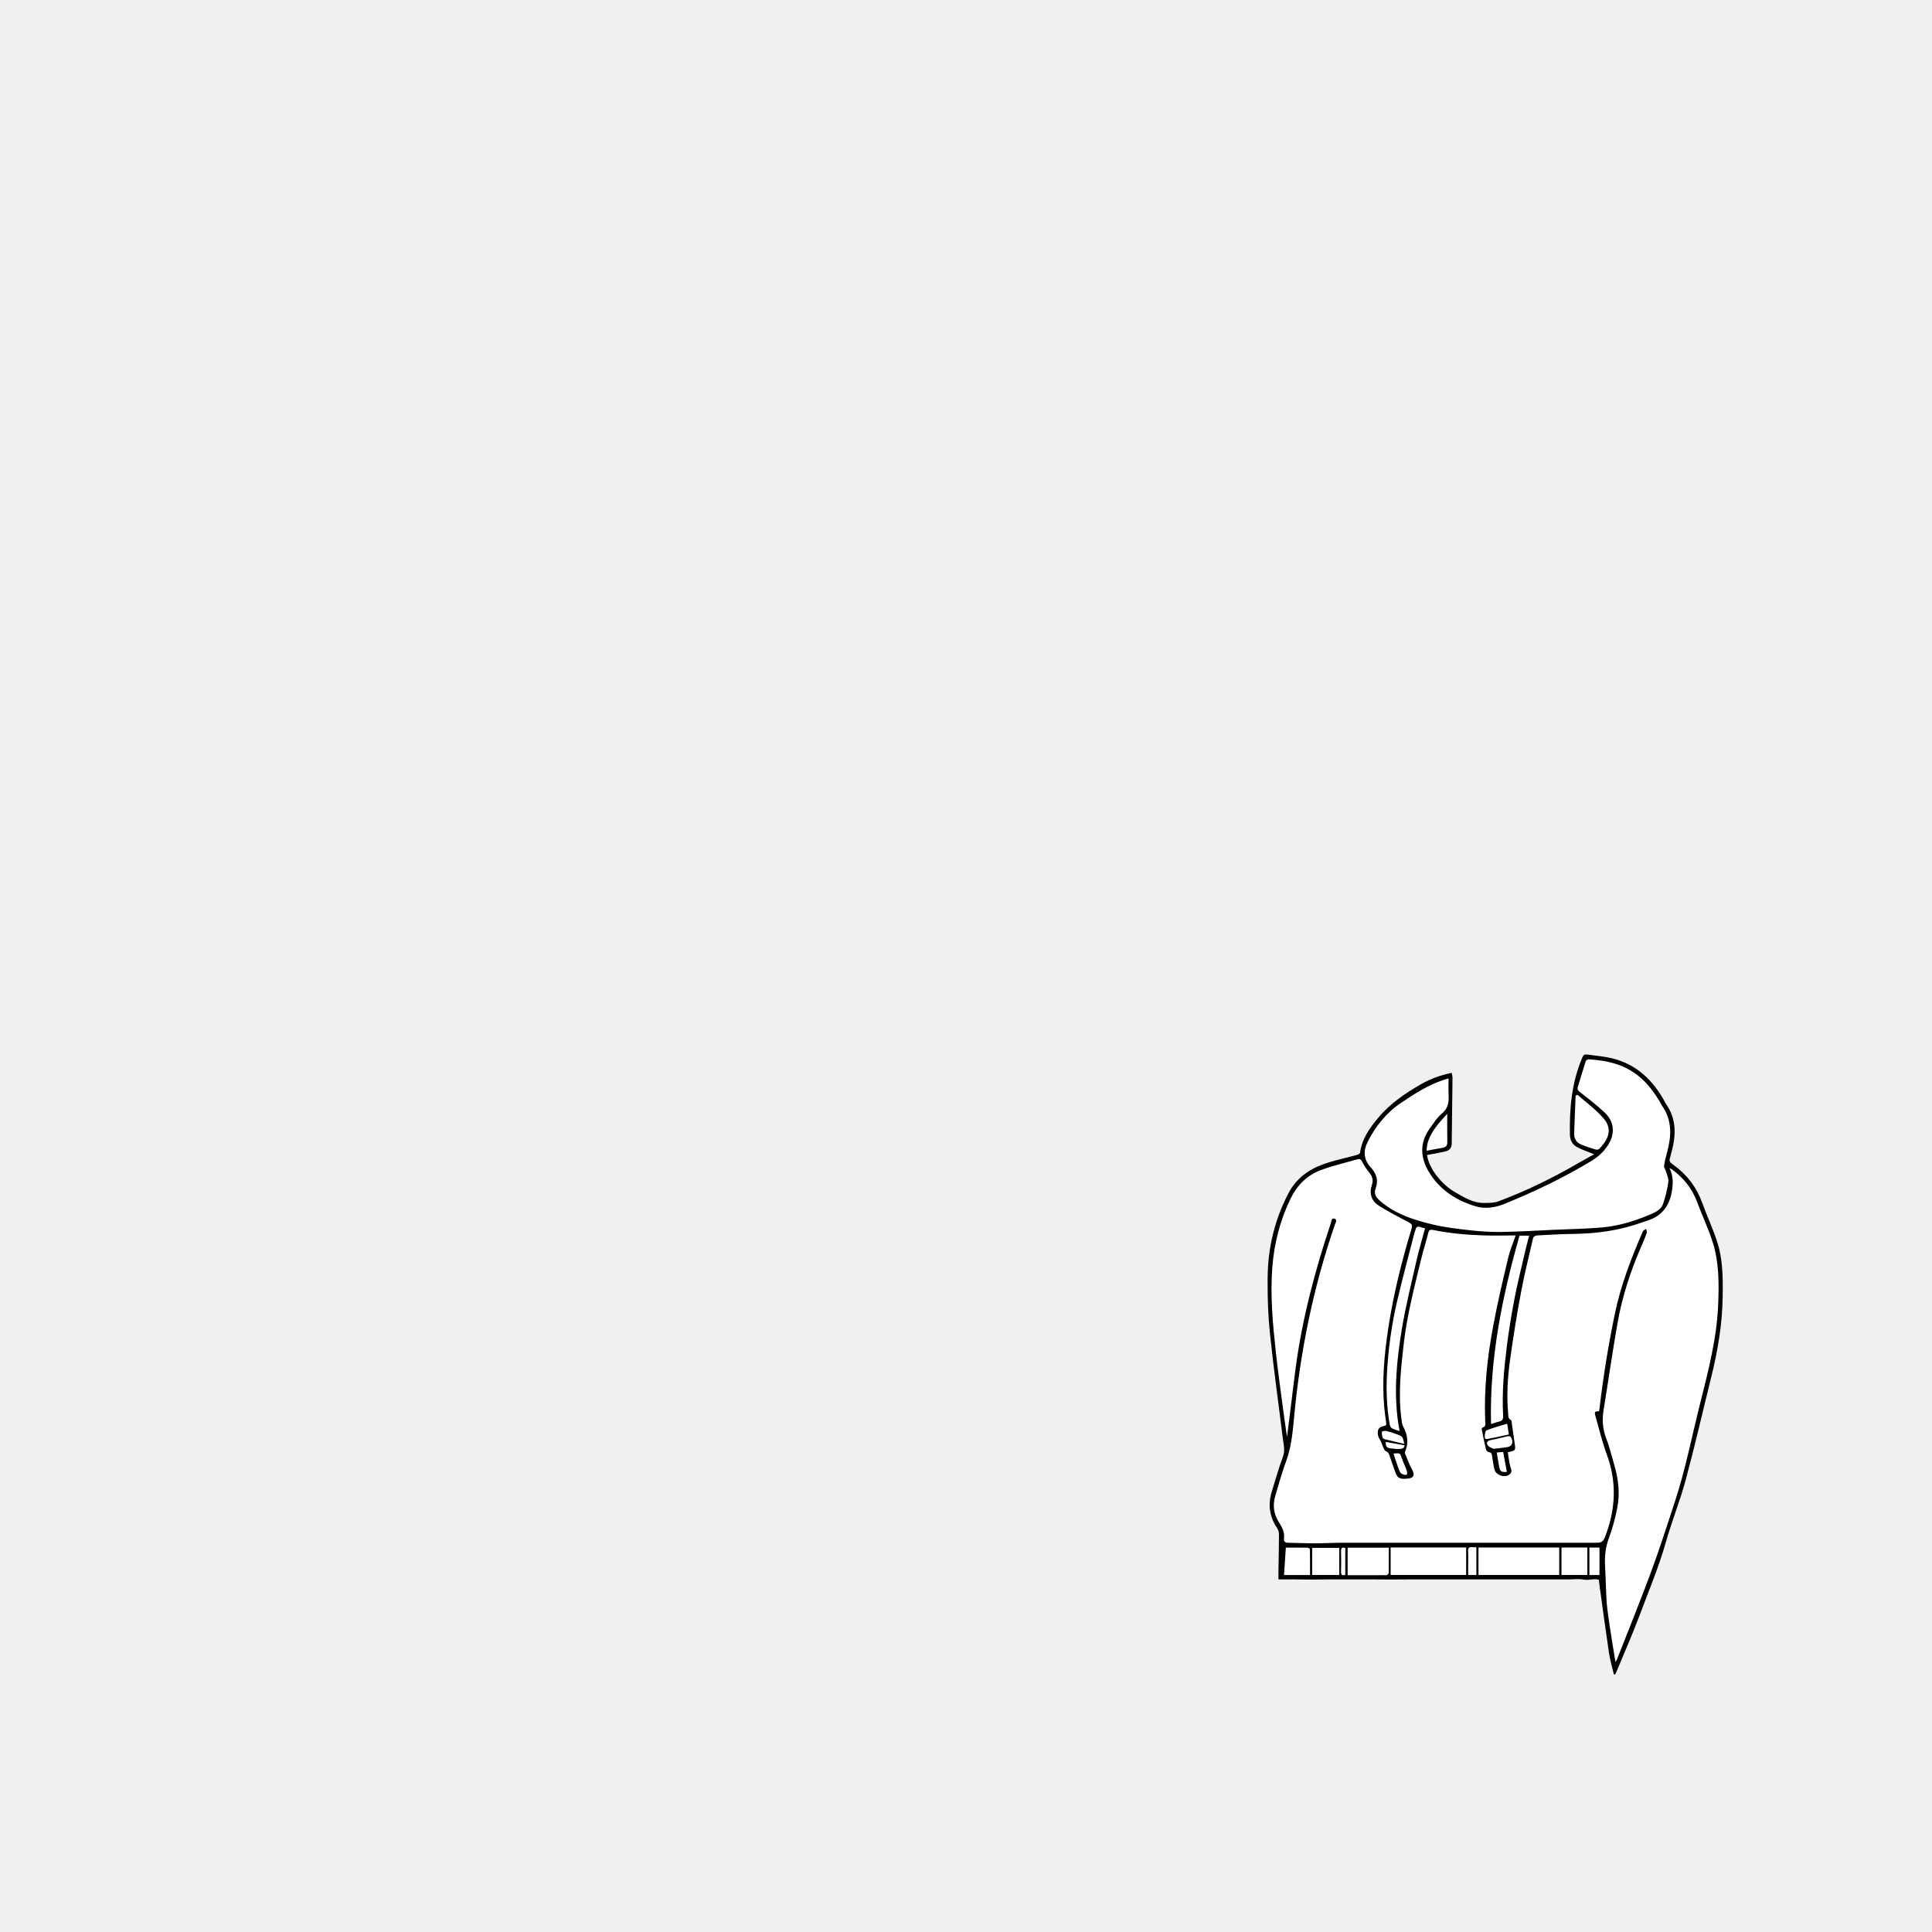
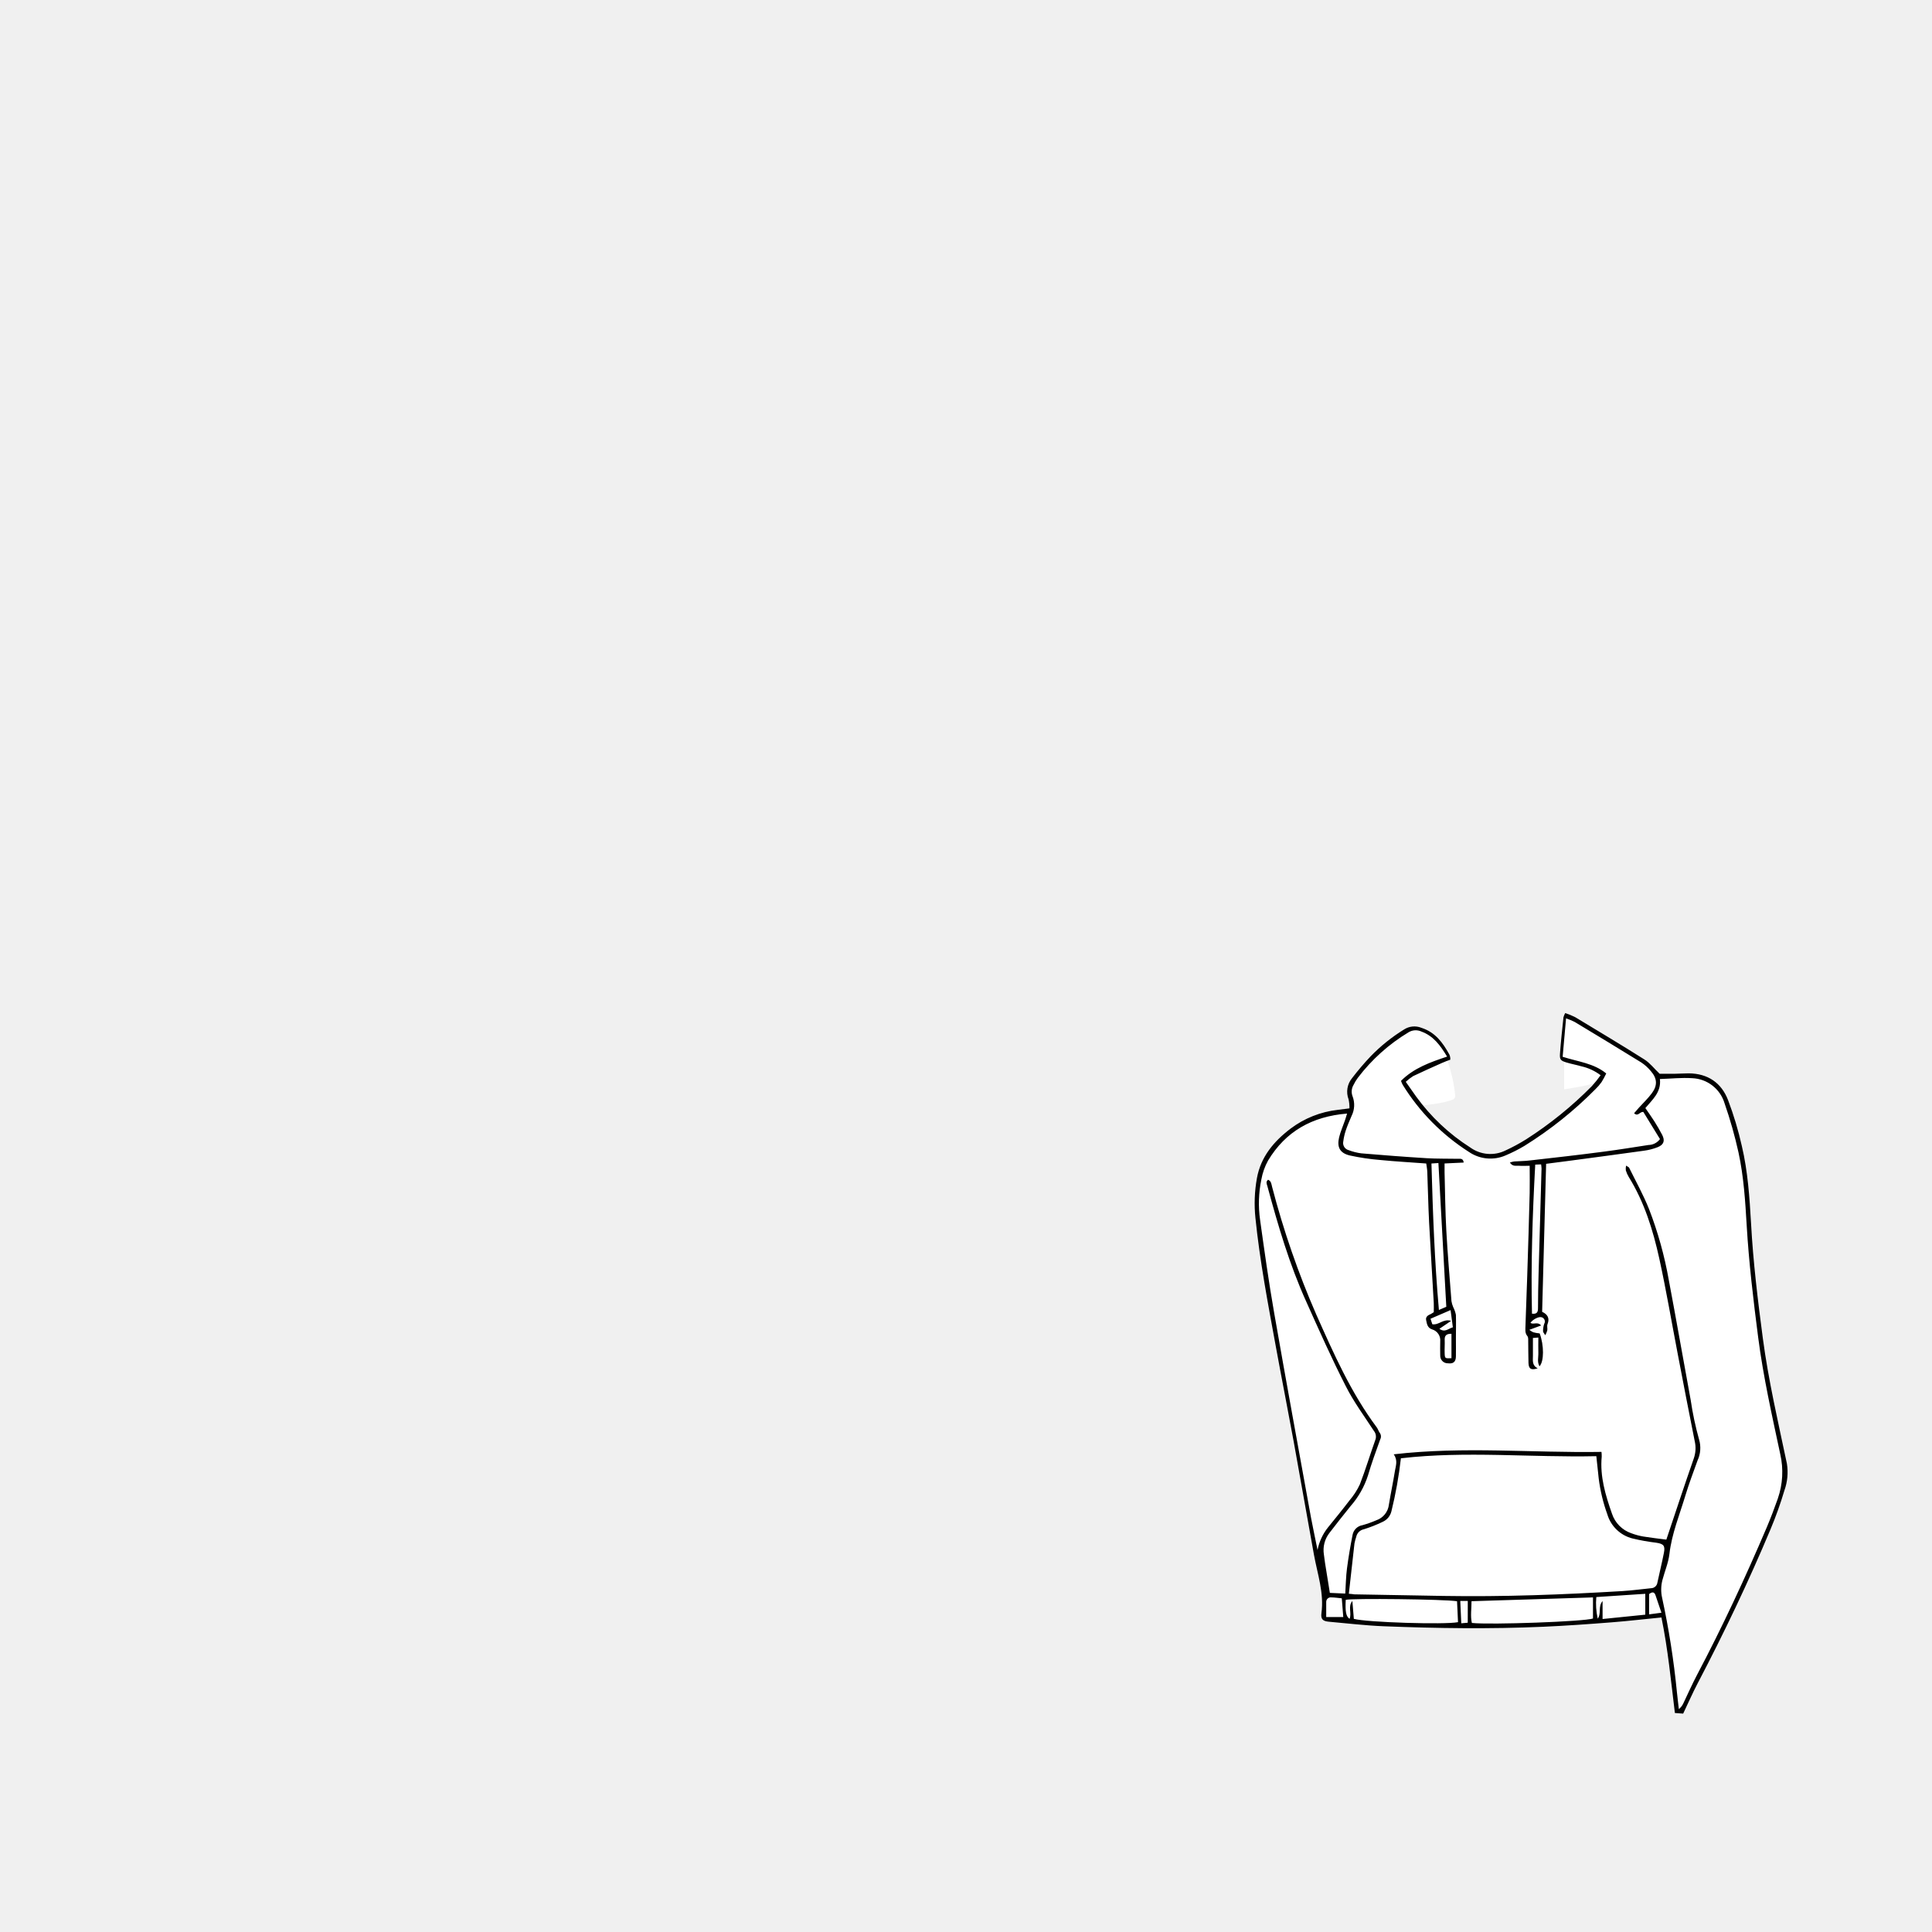
- <svg xmlns="http://www.w3.org/2000/svg" id="_후드티" data-name="후드티" viewBox="0 0 595.2 595.2">
+ <svg xmlns="http://www.w3.org/2000/svg" id="후드티_이미지" data-name="후드티 이미지" viewBox="0 0 595.2 595.2">
  <defs>
-     <style>
-       .cls-1 {
-         fill: #fff;
-       }
-     </style>
+     <style>.cls-1{fill:#fff;}</style>
  </defs>
-   <g id="_색" data-name="색">
-     <path class="cls-1" d="M497.7,512.06c-.37-2.24-.71-4.12-1-6.02-.54-3.55-1.13-7.09-1.56-10.65-.27-2.23-.3-4.5-.4-6.75-.11-2.19-.15-4.39-.27-6.58-.15-2.81,.18-5.48,1.18-8.17,1.14-3.05,1.97-6.25,2.6-9.45,.89-4.51,.29-8.99-1-13.37-.79-2.68-1.43-5.42-2.44-8.01-1.11-2.86-1.27-5.69-.79-8.67,1.45-8.89,2.73-17.82,4.28-26.7,1.47-8.41,4.14-16.48,7.59-24.28,.52-1.17,1.01-2.35,1.42-3.56,.12-.36-.1-.83-.17-1.25-.17,.12-.39,.22-.58,.34l-.84-2.3c.32-.11,.63-.22,.94-.34,.12-.04,.23-.07,.35-.11,4.81-1.34,7.36-4.58,8.09-9.45,.34-2.3,.42-4.53-.78-6.9,.41,.22,.64,.31,.83,.45,3.53,2.59,6.15,5.85,7.69,10.01,1.55,4.22,3.54,8.3,4.87,12.59,1.89,6.09,1.87,12.44,1.63,18.77-.4,10.57-3.06,20.72-5.62,30.91-2.52,10.01-4.48,20.18-7.71,30.01-2.41,7.32-4.76,14.66-7.43,21.88-3.29,8.9-6.88,17.7-10.34,26.54-.1,.24-.24,.48-.54,1.06Z" />
-     <path class="cls-1" d="M492.76,476.76v8.47h-3.11v-8.47h3.11Z" />
-     <path class="cls-1" d="M489.01,476.74v8.46h-7.96v-8.46h7.96Z" />
-     <path class="cls-1" d="M484.95,349.15c.13-3.86,.3-7.72,.45-11.58,.2-.1,.39-.2,.58-.31,2.75,2.46,5.84,4.63,8.17,7.44,2.78,3.35,1.19,6.5-1.46,9.24-.21,.22-.77,.3-1.09,.21-1.52-.47-3.05-.94-4.51-1.56-1.45-.62-2.19-1.84-2.14-3.44Z" />
-     <path class="cls-1" d="M480.36,476.75v8.46h-24.88v-8.46h24.88Z" />
-     <path class="cls-1" d="M461.1,447.47c.81-.06,1.38-.11,1.98-.15,.4,2.12,.77,4.13,1.15,6.14-1.78,.12-2.08-.08-2.4-1.74-.26-1.35-.47-2.71-.73-4.25Z" />
-     <path class="cls-1" d="M459.17,443.67c1.55-.3,3.1-.64,4.63-1.06,1.3-.35,1.65-.24,2.02,.93,.31,.99-.17,2.02-1.2,2.23-1.32,.27-2.67,.36-4.48,.58-.37-.2-1.2-.43-1.7-.97-.72-.77-.3-1.51,.73-1.71Z" />
-     <path class="cls-1" d="M461.79,437.97c-.73,.15-1.43,.44-2.45,.76-.48-20.06,3.41-39.16,8.78-58.05h2.98c-.38,1.49-.77,2.86-1.09,4.25-1.16,5.01-2.43,10-3.41,15.05s-1.8,10.14-2.44,15.24c-.86,6.94-1.46,13.91-1.08,20.91,.05,1.07-.23,1.63-1.29,1.84Z" />
-     <path class="cls-1" d="M458.73,443.21c-.47,.09-1.29,.4-1.32-.47-.02-.72,.14-1.92,.56-2.09,2.03-.83,4.17-1.38,6.35-2.05,.19,1.19,.33,2.08,.53,3.33-2.09,.44-4.1,.89-6.12,1.28Z" />
-     <path class="cls-1" d="M453.6,476.66c.34,.06,.71,.01,1.23,.01v8.54h-2.52v-3.03c0-1.39,.06-2.79-.02-4.18-.06-1.02,.21-1.51,1.31-1.34Z" />
-     <path class="cls-1" d="M451.69,476.73v8.47h-23.27v-8.47h23.27Z" />
-     <path class="cls-1" d="M431.71,339.7c4.07-2.72,8.18-5.4,12.88-6.97,.44-.15,.9-.27,1.68-.51,0,1.89-.06,3.59,.02,5.29,.1,2.23-.27,4.09-2.19,5.65-1.39,1.13-2.37,2.79-3.46,4.26-3.4,4.55-3.13,9.3-.28,13.88,3.3,5.32,8.32,8.55,14.22,10.32,2.98,.9,6.07,.42,8.92-.74,9.25-3.77,18.25-8.07,26.81-13.25,2.01-1.22,3.73-2.77,5.03-4.78,2.28-3.53,2.07-7.2-.99-10.11-2.4-2.28-5.05-4.28-7.65-6.33-.6-.47-.83-.87-.61-1.58,.8-2.62,1.57-5.26,2.42-7.88,.09-.28,.63-.62,.93-.6,3.64,.24,7.22,.77,10.6,2.26,4.96,2.17,8.41,5.95,11.13,10.51,.3,.51,.54,1.07,.88,1.56,3.2,4.55,2.88,9.44,1.5,14.46-.37,1.35-.71,2.71-.89,4.08-.07,.51,.42,1.06,.58,1.62,.3,1.1,.88,2.27,.73,3.32-.31,2.27-.88,4.53-1.61,6.71-.54,1.59-2.04,2.45-3.52,3.09-4.82,2.07-9.81,3.68-15.05,4.16-4.84,.45-9.71,.51-14.58,.73-5.53,.25-11.07,.59-16.61,.68-3.23,.05-6.47-.14-9.68-.51-3.95-.44-7.94-.9-11.8-1.85-5.14-1.26-10.25-2.81-14.58-6.1-.7-.52-1.4-1.07-2-1.7-.83-.85-1.23-1.92-.79-3.08,.98-2.57,.36-4.69-1.49-6.68-2.17-2.34-2.33-5.03-.9-7.87,2.46-4.88,5.8-9,10.35-12.04Z" />
-     <path class="cls-1" d="M440.92,354.25c-.52,.09-.98,.18-1.34,.26-.02,.01-.04,.01-.06,.02-.01-1.03,.15-2.09,.53-3.16,1.15-3.21,3.48-5.68,5.81-8.25,0,3.08-.03,5.94,.02,8.8,.01,.93-.36,1.46-1.21,1.64-.26,.05-.58,.12-.94,.18-.88,.15-1.77,.28-2.63,.47-.06,.01-.12,.02-.18,.04Z" />
-     <path class="cls-1" d="M428.15,438.94c-.96-5.41-1.15-10.87-.84-16.34,.42-7.35,1.44-14.62,3.11-21.77,1.65-7.11,3.58-14.14,5.39-21.21,.08-.31,.25-.59,.32-.9,.18-.83,.68-.96,1.41-.71,.48,.16,.98,.27,1.49,.41-.87,3.25-1.83,6.37-2.55,9.55-1.63,7.19-3.44,14.36-4.63,21.63-1.56,9.46-2.49,19-1.12,28.6,.12,.86,.29,1.71,.46,2.69-.88-.31-1.67-.49-2.35-.86-.34-.18-.62-.69-.69-1.09Z" />
-     <path class="cls-1" d="M429.29,447.8c2.06-.2,2.03-.19,2.63,1.58,.4,1.16,.96,2.27,1.37,3.44,.16,.44,.33,1.1,.13,1.41-.3,.43-1.86-.12-2.11-.72-.41-.95-.76-1.93-1.1-2.91-.32-.89-.6-1.8-.92-2.8Z" />
-     <path class="cls-1" d="M427.85,476.8c0,2.64,.02,5.23-.03,7.81-.01,.23-.46,.65-.71,.66-3.94,.04-7.89,.02-11.94,.02v-8.49h12.68Z" />
-     <path class="cls-1" d="M426.93,444.21c1.94,.35,3.87,.7,5.8,1.05-.19,1.15-.87,1.31-4.04,.99-1.48-.15-1.81-.52-1.76-2.04Z" />
-     <path class="cls-1" d="M425.72,441.09c.01-.14,.86-.37,1.26-.27,1.16,.27,2.3,.64,3.42,1.06,1.74,.65,1.72,.68,2.23,2.95-2.11-.5-4-.93-5.88-1.4-.29-.08-.72-.26-.79-.49-.19-.59-.29-1.24-.24-1.85Z" />
-     <path class="cls-1" d="M413.14,477.82c-.02-.96,.36-1.2,1.31-.94v8.3c-.97,.3-1.33,.02-1.31-.92,.05-2.15,.05-4.3,0-6.44Z" />
-     <path class="cls-1" d="M412.59,476.86v8.35h-8.34v-8.35h8.34Z" />
-     <path class="cls-1" d="M402.84,476.8c.25,.01,.71,.34,.71,.53,.05,2.61,.04,5.23,.04,7.9h-8.02c.19-2.82,.37-5.62,.56-8.45,2.27,0,4.49-.02,6.71,.02Z" />
-     <path class="cls-1" d="M395.29,434.13c-.77-5.89-1.62-11.78-2.25-17.69-.93-8.61-1.75-17.25-1.08-25.93,.57-7.43,2.36-14.53,5.64-21.27,2.03-4.18,5.11-7.2,9.37-8.79,3.64-1.36,7.47-2.24,11.22-3.31,.7-.2,1.1,.01,1.47,.75,.6,1.2,1.38,2.34,2.22,3.39,.91,1.13,1.25,2.31,.79,3.67-.93,2.77-.18,5.05,2.24,6.55,2.91,1.8,5.93,3.41,8.97,4.98,.99,.51,1.33,.9,.98,2.05-3.05,10.1-5.61,20.32-7.18,30.75-1.21,8.03-1.96,16.1-1.23,24.23,.14,1.59,.38,3.17,.58,4.75,.05,.38,.09,.77-.12,.86-.69,.27-1.59,.36-2.02,.86-.78,.9-.43,2.57,.25,3.58,.46,.68,.64,1.55,.99,2.31,.2,.42,.41,1,.77,1.15,.72,.3,.99,.78,1.21,1.46,.56,1.75,1.18,3.48,1.82,5.2,.54,1.49,1.24,1.94,2.8,1.89,.48-.01,.96-.06,1.43-.13,1.44-.23,1.67-1.26,.94-2.55-.9-1.6-1.52-3.37-2.24-5.08-.07-.16-.07-.41,0-.57,1.21-2.71,.77-5.24-.58-7.78-.41-.77-.46-1.76-.58-2.67-.98-7.64-.11-15.22,.75-22.81,1.01-8.83,3.27-17.41,5.35-26.02,.67-2.75,1.53-5.46,2.23-8.21,.23-.89,.65-1.01,1.45-.85,5.01,1.04,10.09,1.49,15.18,1.67,3.5,.13,7.01,.02,10.28,.02-.79,2.33-1.76,4.57-2.31,6.9-1.63,6.88-3.25,13.76-4.56,20.7-1.85,9.79-2.93,19.67-2.51,29.66,.03,.77,.28,1.65-.84,1.95-.13,.03-.26,.4-.23,.58,.41,2.06,.81,4.12,1.31,6.15,.08,.35,.56,.8,.9,.84,.74,.08,.87,.45,.96,1.08,.22,1.46,.39,2.94,.79,4.35,.44,1.59,2.88,2.46,4.26,1.64,.74-.44,1.14-.98,.79-1.97-.37-1.05-.51-2.17-.72-3.27-.11-.58-.16-1.17-.25-1.82,.28-.07,.51-.12,.73-.17,1.5-.33,1.66-.58,1.43-2.1-.34-2.28-.64-4.57-.97-6.85-.04-.27-.05-.7-.21-.78-1.03-.48-.82-1.43-.9-2.25-.49-5.4-.15-10.79,.58-16.13,.96-7.03,2.1-14.04,3.4-21.02,1.05-5.6,2.43-11.14,3.72-16.7,.08-.34,.69-.76,1.08-.78,3.85-.21,7.72-.43,11.58-.48,7.12-.1,14.05-1.09,20.75-3.48l.84,2.3c-.2,.11-.36,.24-.44,.41-3.52,8.14-6.73,16.39-8.56,25.11-2.05,9.81-3.65,19.69-4.81,29.64-.02,.23-.1,.46-.15,.68-1.25-.01-1.45,.18-1.11,1.37,1.13,3.98,2.09,8.03,3.52,11.91,3.11,8.44,2.76,16.71-.39,25.03-.72,1.89-1.07,2.19-3.07,2.19-25.87-.01-51.74-.02-77.62-.01-2.98,0-5.97,.18-8.96,.18-2.75,0-5.5-.14-8.25-.17-.93-.01-1.27-.56-1.17-1.28,.27-1.93-.52-3.43-1.52-4.98-1.6-2.46-2.01-5.21-1.19-8.04,1.06-3.64,2.08-7.3,3.39-10.85,1.53-4.19,1.98-8.54,2.38-12.91,1.88-20.43,5.9-40.41,12.59-59.83,.22-.64,.92-1.62-.09-1.96-.96-.32-.94,.87-1.14,1.47-4.87,14.56-8.8,29.36-10.82,44.61-.93,7.03-1.7,14.09-2.66,21.17-.4-2.85-.83-5.7-1.2-8.55Z" />
+   <g id="색">
+     <g id="색-2" data-name="색">
+       <path class="cls-1" d="M501,359.14a4.84,4.84,0,0,0-.08,1.44,9.05,9.05,0,0,0,.88,2c4.83,7.78,7.51,16.41,9.45,25.24,2.13,9.75,3.8,19.6,5.68,29.4,1.72,8.94,3.42,17.88,5.22,26.8a9.53,9.53,0,0,1-.29,5.34c-2.89,8.29-5.64,16.63-8.45,25-2.24-.29-4.66-.56-7.06-.95a19.94,19.94,0,0,1-3.7-1,9.53,9.53,0,0,1-6-6.06c-2-5.69-3.73-11.41-3.16-17.55a10.87,10.87,0,0,0-.07-1.47c-21.27.35-42.46-1.75-64,.75,1.34,1.87.63,3.53.37,5.15-.56,3.47-1.29,6.91-1.86,10.37a5.75,5.75,0,0,1-3.85,4.79,34.57,34.57,0,0,1-4.28,1.52,3.71,3.71,0,0,0-3.06,3c-.67,3.43-1.27,6.89-1.72,10.36-.32,2.45-.35,4.93-.53,7.71l-4.75-.21c-.51-3.15-1-6.2-1.49-9.25-.14-.87-.25-1.74-.35-2.61a8.6,8.6,0,0,1,1.67-6.56c2.16-2.78,4.3-5.57,6.53-8.29a26.72,26.72,0,0,0,5.39-9.49c1.09-3.75,2.45-7.43,3.77-11.11a1.86,1.86,0,0,0-.15-2c-.37-.5-.54-1.16-.91-1.67C416.19,429.08,410.87,417,405.52,405a266.06,266.06,0,0,1-13.62-39.35c-.22-.79-.21-1.75-1.23-2.2-.82.63-.38,1.37-.21,2,3.28,12.11,6.8,24.15,12,35.63,3.92,8.74,7.82,17.5,12.16,26,2.44,4.82,5.7,9.23,8.67,13.78a2.81,2.81,0,0,1,.38,2.84c-1.61,4.52-3,9.12-4.72,13.58a22.06,22.06,0,0,1-3.23,5c-2.13,2.8-4.36,5.52-6.57,8.25a16,16,0,0,0-3.25,7c-.66-3.3-1.37-6.59-2-9.9-3.82-21.06-7.69-42.11-11.37-63.19-1.67-9.52-3-19.1-4.34-28.67a36.21,36.21,0,0,1,.4-12.41,19.13,19.13,0,0,1,2.07-5.83c5.42-9,13.59-13.6,24.34-14.47-.26.86-.44,1.5-.66,2.12-.59,1.73-1.36,3.43-1.79,5.2-.72,3.05.24,4.87,3.3,5.59a71.44,71.44,0,0,0,9.46,1.4c4.6.45,9.23.71,14.08,1.07.11.85.29,1.68.32,2.53.2,5.19.3,10.38.56,15.57.43,8.3,1,16.59,1.44,24.88.05.95,0,1.9,0,2.84a7.76,7.76,0,0,1-.87.54c-.85.37-1.7.81-1.48,1.89s.37,2.38,1.81,2.85a3.5,3.5,0,0,1,2.53,3.73c0,1.43-.06,2.88,0,4.31A2.32,2.32,0,0,0,446.1,420c1.62.19,2.39-.43,2.43-2.12s0-3.51,0-5.27c0-2.5.07-5,0-7.51a9.3,9.3,0,0,0-.84-2.42,7.88,7.88,0,0,1-.53-1.8c-.56-7.25-1.19-14.49-1.59-21.75-.33-6-.38-12-.54-18,0-.86,0-1.71,0-2.7l5.9-.28c-.19-1.35-1-1.14-1.65-1.15-3.28-.06-6.56,0-9.83-.19-6.7-.41-13.39-.93-20.07-1.49a17.27,17.27,0,0,1-3.94-1,2.26,2.26,0,0,1-1.62-2.62,18.08,18.08,0,0,1,.79-3.48c.51-1.51,1.16-3,1.78-4.45a7.48,7.48,0,0,0,.31-6,4,4,0,0,1,.26-3.48,13.55,13.55,0,0,1,1.36-2.26,55.66,55.66,0,0,1,15.6-14,4.21,4.21,0,0,1,4-.23c3.74,1.38,5.81,4.28,7.9,7.71-5.2,1.74-10.22,3.5-14.2,7.47a7.21,7.21,0,0,0,.52,1.22,65,65,0,0,0,20.36,20.65,11.71,11.71,0,0,0,11.4,1.07,46.46,46.46,0,0,0,5.76-2.92,119.06,119.06,0,0,0,21.86-17.46,14.93,14.93,0,0,0,1.88-2.18,26.79,26.79,0,0,0,1.44-2.65c-3.82-3.16-8.71-3.62-13.43-5.14.34-3.88.68-7.67,1.05-11.85a21,21,0,0,1,2.69,1.13c6.84,4.12,13.67,8.25,20.46,12.45a13.4,13.4,0,0,1,3,2.71c1.94,2.23,2.07,4.36.31,6.75-1.18,1.6-2.64,3-4,4.48l-1.5,1.73c1.28,1.11,1.63-.46,2.84-.43,1.66,2.69,3.42,5.58,5.14,8.38a4.51,4.51,0,0,1-3.57,1.83c-4.65.71-9.3,1.48-14,2.08-7.53,1-15.07,1.83-22.61,2.69-1.58.19-3.19.19-4.78.3a10.23,10.23,0,0,0-1.28.32c.83,1.34,1.94.92,2.86,1s2.05,0,3.24,0c0,2.79.06,5.57,0,8.34q-.33,12.7-.75,25.4c-.16,5.18-.36,10.36-.55,15.55,0,1.1-.25,2.18.59,3.19.34.4.25,1.21.26,1.84.05,2.15,0,4.31.08,6.47.08,1.82.82,2.26,2.84,1.61-1.83-.89-1.47-2.46-1.48-3.89,0-1.75,0-3.5,0-5.46l1.68-.13c0,1.66-.05,3.16,0,4.65s-.43,2.82.35,4.22c1.43-1.53,1.4-6.5.06-10.13-2-.27-2-.27-3.21-1.11l3.65-1.35c-1.11-1.3-2.41-.11-3.29-.82.82-1.13,2.73-2.07,3.57-1.67a1.37,1.37,0,0,1,.67,2,6.85,6.85,0,0,0-.35,2.31c0,.3.34.61.68,1.19a7,7,0,0,0,.62-1.51c.09-.63-.15-1.35.07-1.9.73-1.85,0-3.05-1.66-3.8.41-15.24.82-30.32,1.23-45.6l7.68-1c7.52-1,15-2,22.55-3.05a17.85,17.85,0,0,0,4.15-1.08c1.9-.77,2.3-2,1.35-3.83-.73-1.42-1.55-2.8-2.4-4.15s-1.79-2.63-2.76-4.06c2.11-2.57,4.94-4.83,4.49-8.95,3.42-.11,6.69-.47,9.92-.26a10.85,10.85,0,0,1,10,7.75,133.75,133.75,0,0,1,4.3,15.18c1.59,7.35,2.07,14.87,2.51,22.37.68,11.57,2.06,23.06,3.54,34.55,1.57,12.15,4.27,24.07,6.81,36a24.8,24.8,0,0,1-.75,13.67c-1.06,3-2.19,6-3.44,8.94C537.7,486,530.64,501.18,522.81,516c-1.49,2.83-2.78,5.76-4.16,8.64a5,5,0,0,1-1.44,1.9c-.2-1.78-.43-3.57-.61-5.36a253.19,253.19,0,0,0-4.53-28.86,11.6,11.6,0,0,1,.08-5.56c.71-2.68,1.83-5.3,2.15-8,.72-6.26,3.11-12,4.91-18,1.11-3.66,2.47-7.25,3.77-10.86a9.09,9.09,0,0,0,.47-6.38,97.23,97.23,0,0,1-2.59-12.18c-2.27-12.33-4.42-24.68-6.75-37a116.74,116.74,0,0,0-6.1-21.89c-1.74-4.36-4.05-8.49-6.13-12.72C501.8,359.6,501.52,359.52,501,359.14Z" />
+       <path class="cls-1" d="M415.54,491c.59-5.33,1.14-10.41,1.73-15.47a16.77,16.77,0,0,1,.55-2.08,3,3,0,0,1,2.37-2.33,41.92,41.92,0,0,0,5.77-2.28,4.76,4.76,0,0,0,2.69-3.22,129.06,129.06,0,0,0,2.93-16.36c19.94-2.32,40.11-.21,60.21-.65.28,2.53.52,4.74.75,7a51.47,51.47,0,0,0,2.64,10.92,10.84,10.84,0,0,0,7.79,7.44,63.53,63.53,0,0,0,7.29,1.3c2.25.34,2.79.93,2.35,3.13-.6,3.06-1.35,6.08-2,9.14a2,2,0,0,1-1.94,1.75c-2.94.29-5.87.7-8.81.88-18.35,1.1-36.72,1.81-55.11,1.5l-27.56-.49C416.84,491.12,416.46,491.06,415.54,491Z" />
+       <path class="cls-1" d="M490.76,492.1v6.5c-2.47.94-31.73,2-37.32,1.37-.49-2.14-.1-4.34-.1-6.7Z" />
+       <path class="cls-1" d="M448.88,493.3c.1,2.24.2,4.36.3,6.45-4.11.82-28.2.06-32.1-1-.15-1.77-.3-3.63-.45-5.5-1.46,1.68-.11,3.72-.86,5.5-1.1-.76-1.37-2.18-1.19-5.86C416.28,492.35,445.06,492.67,448.88,493.3Z" />
+       <path class="cls-1" d="M445.57,402.59l-2.28,1c-1.35-15.14-1.87-30-2.3-45.13l2.15-.14C444,373.07,444.75,387.69,445.57,402.59Z" />
+       <path class="cls-1" d="M473,358.82l1.82-.08a11.79,11.79,0,0,1,.11,1.29q-.45,16.17-.91,32.34c-.1,3.59-.17,7.19-.18,10.78,0,1.27-.51,1.76-1.86,1.59C471.61,389.52,472.12,374.3,473,358.82Z" />
+       <path class="cls-1" d="M493.71,498.76v-5.53c-1.45,1.65-.3,3.77-1.49,5.43a21.27,21.27,0,0,1-.44-6.67l15.09-1v6.43Z" />
+       <path class="cls-1" d="M413.38,492.4c.16,2,.3,3.78.46,5.77h-5.27c0-1.69,0-3.18,0-4.66a1.39,1.39,0,0,1,1.61-1.39C411.21,492.14,412.23,492.29,413.38,492.4Z" />
+       <path class="cls-1" d="M440.7,406.27l6.19-2.67c.25,1.92.47,3.54.7,5.31-1.39.37-2.43,1.72-4.15.46l3.61-2.45c-2.47-.73-3.73,1.39-5.79,1.05Z" />
+       <path class="cls-1" d="M508,497.33v-6.26c.91-.67,1.6-.8,2,.41.57,1.69,1.14,3.38,1.81,5.34Z" />
+       <path class="cls-1" d="M449.86,493.18h2.32v6.72l-2,.18C450.06,497.71,450,495.52,449.86,493.18Z" />
+       <path class="cls-1" d="M447.16,410.91v7.52c-2,.1-2.05.07-2.1-1.56,0-1.36.07-2.72,0-4.07S445.57,410.87,447.16,410.91Z" />
+     </g>
+     <path class="cls-1" d="M487.22,328.51c-1.53-.43-3.11-.72-4.64-1.18l-.7-.24v8.51c2.25-.4,4.21-.66,6.13-1.1,1-.24,2.08-.45,3.11-.67.68-.8,1.28-1.7,2-2.57A15.46,15.46,0,0,0,487.22,328.51Z" />
+     <path class="cls-1" d="M435.34,331.52a15,15,0,0,0-2.27,1.76l3.21,4.56c.66.93,1.34,1.82,2.05,2.69,2-.21,4.06-.48,6.08-.87a19,19,0,0,0,3.21-.93,1.33,1.33,0,0,0,.71-1,45.66,45.66,0,0,0-2.43-11c-.55.21-1.11.43-1.66.67C441.26,328.79,438.28,330.11,435.34,331.52Z" />
  </g>
-   <g id="_선" data-name="선">
-     <path d="M529.13,382.92c-1.31-4.21-3.24-8.23-4.73-12.39-1.73-4.79-4.65-8.6-8.74-11.58-1.58-1.16-1.49-1.2-.94-3.13,1.53-5.34,2.04-10.6-1.34-15.53-.45-.65-.78-1.4-1.18-2.08-3.84-6.44-9.14-10.94-16.66-12.41-1.95-.38-3.94-.58-5.92-.84-.46-.06-.8-.1-1.06-.1-.74,0-.84,.34-1.35,1.59-3.07,7.48-3.73,15.31-3.55,23.27,.04,1.63,.8,2.89,2.15,3.65,1.32,.72,2.77,1.2,4.17,1.78,.27,.11,.54,.21,1.14,.44-1.78,1-3.31,1.83-4.82,2.7-7.92,4.6-16.11,8.63-24.69,11.81-1.4,.52-3.05,.51-4.58,.5-3.17-.01-5.83-1.64-8.44-3.12-2.87-1.63-5.25-3.95-7.02-6.74-.98-1.55-1.7-3.2-1.94-4.92h.06c.65-.1,1.55-.26,2.48-.45,.16-.02,.32-.05,.48-.09,.54-.1,1.09-.22,1.59-.33,.13-.03,.26-.06,.39-.08,.22-.05,.43-.11,.65-.16,.11-.03,.21-.05,.3-.08,1.14-.3,1.65-1.18,1.66-2.35,.09-6.75,.17-13.5,.24-20.25,0-.49-.16-.98-.26-1.52-3.39,.74-6.46,1.79-9.37,3.47-4.92,2.83-9.59,5.98-13.23,10.35-2.63,3.16-5.07,6.5-5.62,10.81-.03,.27-.63,.58-1.02,.68-3.34,.93-6.77,1.6-10.03,2.75-4.71,1.65-8.59,4.43-11.01,9.04-4.24,8.09-6.31,16.73-6.41,25.79-.01,.74-.01,1.48-.01,2.22,0,5.05,.19,10.11,.71,15.12,1.12,10.79,2.64,21.53,3.96,32.3,.23,1.9,.8,3.74,.04,5.76-1.3,3.47-2.28,7.06-3.39,10.6-.45,1.45-.69,2.86-.69,4.24,0,2.5,.77,4.89,2.34,7.18,.35,.51,.53,1.25,.53,1.88-.01,3.71-.1,7.42-.16,11.13-.01,.87,0,1.74,0,2.75,1.82,0,3.45-.01,5.07,0,1.68,0,3.35,.05,5.03,.05s3.27-.04,4.91-.05c1.62-.01,3.25,0,4.87,0h4.98c1.63,0,3.27-.01,4.91,0,1.63,0,3.26,.03,4.89,.03s3.35-.03,5.03-.03c1.63-.01,3.27,0,4.91,0h44.48c1.68,0,3.4-.24,5.02,.06,1.54,.3,3.01-.43,4.6,.05,.1,.81,.21,1.68,.32,2.54,.93,6.68,1.81,13.36,2.81,20.02,.34,2.24,1,4.42,1.51,6.63,.13-.02,.26-.03,.39-.04,.16-.32,.33-.62,.46-.95,2.41-5.83,4.96-11.6,7.17-17.51,2.75-7.38,5.83-14.64,7.98-22.25,1.84-6.49,4.39-12.77,6.14-19.27,2.81-10.4,5.2-20.91,7.79-31.37,2.04-8.19,3.47-16.47,3.58-24.94,.01-1.03,.03-2.06,.03-3.09,0-4.58-.25-9.14-1.61-13.54Zm-42.04-30.33c-1.45-.62-2.19-1.84-2.14-3.44,.13-3.86,.3-7.72,.45-11.58,.2-.1,.39-.2,.58-.31,2.75,2.46,5.84,4.63,8.17,7.44,2.78,3.35,1.19,6.5-1.46,9.24-.21,.22-.77,.3-1.09,.21-1.52-.47-3.05-.94-4.51-1.56Zm-42.42,.97c-.26,.05-.58,.12-.94,.18-.8,.15-1.77,.31-2.63,.47-.06,.01-.12,.02-.18,.04-.52,.09-.98,.18-1.34,.26-.02,.01-.04,.01-.06,.02-.01-1.03,.15-2.09,.53-3.16,1.15-3.21,3.48-5.68,5.81-8.25,0,3.08-.03,5.94,.02,8.8,.01,.93-.36,1.46-1.21,1.64Zm-23.31-1.82c2.46-4.88,5.8-9,10.35-12.04,4.07-2.72,8.18-5.4,12.88-6.97,.44-.15,.9-.27,1.68-.51,0,1.89-.06,3.59,.02,5.29,.1,2.23-.27,4.09-2.19,5.65-1.39,1.13-2.37,2.79-3.46,4.26-3.4,4.55-3.13,9.3-.28,13.88,3.3,5.32,8.32,8.55,14.22,10.32,2.98,.9,6.07,.42,8.92-.74,9.25-3.77,18.25-8.07,26.81-13.25,2.01-1.22,3.73-2.77,5.03-4.78,2.28-3.53,2.07-7.2-.99-10.11-2.4-2.28-5.05-4.28-7.65-6.33-.6-.47-.83-.87-.61-1.58,.8-2.62,1.57-5.26,2.42-7.88,.09-.28,.63-.62,.93-.6,3.64,.24,7.22,.77,10.6,2.26,4.96,2.17,8.41,5.95,11.13,10.51,.3,.51,.54,1.07,.88,1.56,3.2,4.55,2.88,9.44,1.5,14.46-.37,1.35-.71,2.71-.89,4.08-.07,.51,.42,1.06,.58,1.62,.3,1.1,.88,2.27,.73,3.32-.31,2.27-.88,4.53-1.61,6.71-.54,1.59-2.04,2.45-3.52,3.09-4.82,2.07-9.81,3.68-15.05,4.16-4.84,.45-9.71,.51-14.58,.73-5.53,.25-11.07,.59-16.61,.68-3.23,.05-6.47-.14-9.68-.51-3.95-.44-7.94-.9-11.8-1.85-5.14-1.26-10.25-2.81-14.58-6.1-.7-.52-1.4-1.07-2-1.7-.83-.85-1.23-1.92-.79-3.08,.98-2.57,.36-4.69-1.49-6.68-2.17-2.34-2.33-5.03-.9-7.87Zm38.78,94.61c-.37-.2-1.2-.43-1.7-.97-.72-.77-.3-1.51,.73-1.71,1.55-.3,3.1-.64,4.63-1.06,1.3-.35,1.65-.24,2.02,.93,.31,.99-.17,2.02-1.2,2.23-1.32,.27-2.67,.36-4.48,.58Zm4.09,7.11c-1.78,.12-2.08-.08-2.4-1.74-.26-1.35-.47-2.71-.73-4.25,.81-.06,1.38-.11,1.98-.15,.4,2.12,.77,4.13,1.15,6.14Zm-5.5-10.25c-.47,.09-1.29,.4-1.32-.47-.02-.72,.14-1.92,.56-2.09,2.03-.83,4.17-1.38,6.35-2.05,.19,1.19,.33,2.08,.53,3.33-2.09,.44-4.1,.89-6.12,1.28Zm5.43-27.99c-.86,6.94-1.46,13.91-1.08,20.91,.05,1.07-.23,1.63-1.29,1.84-.73,.15-1.43,.44-2.45,.76-.48-20.06,3.41-39.16,8.78-58.05h2.98c-.38,1.49-.77,2.86-1.09,4.25-1.16,5.01-2.43,10-3.41,15.05s-1.8,10.14-2.44,15.24Zm-33.43,22.98c.12,.86,.29,1.71,.46,2.69-.88-.31-1.67-.49-2.35-.86-.34-.18-.62-.69-.69-1.09-.96-5.41-1.15-10.87-.84-16.34,.42-7.35,1.44-14.62,3.11-21.77,1.65-7.11,3.58-14.14,5.39-21.21,.08-.31,.25-.59,.32-.9,.18-.83,.68-.96,1.41-.71,.48,.16,.98,.27,1.49,.41-.87,3.25-1.83,6.37-2.55,9.55-1.63,7.19-3.44,14.36-4.63,21.63-1.56,9.46-2.49,19-1.12,28.6Zm-2.04,8.05c-1.48-.15-1.81-.52-1.76-2.04,1.94,.35,3.87,.7,5.8,1.05-.19,1.15-.87,1.31-4.04,.99Zm4.6,6.57c.16,.44,.33,1.1,.13,1.41-.3,.43-1.86-.12-2.11-.72-.41-.95-.76-1.93-1.1-2.91-.32-.89-.6-1.8-.92-2.8,2.06-.2,2.03-.19,2.63,1.58,.4,1.16,.96,2.27,1.37,3.44Zm-6.54-9.39c-.29-.08-.72-.26-.79-.49-.19-.59-.29-1.24-.24-1.85,.01-.14,.86-.37,1.26-.27,1.16,.27,2.3,.64,3.42,1.06,1.74,.65,1.72,.68,2.23,2.95-2.11-.5-4-.93-5.88-1.4Zm-31.18,41.8c.19-2.82,.37-5.62,.56-8.45,2.27,0,4.49-.02,6.71,.02,.25,.01,.71,.34,.71,.53,.05,2.61,.04,5.23,.04,7.9h-8.02Zm17.02-.02h-8.34v-8.35h8.34v8.35Zm1.86-.03c-.97,.3-1.33,.02-1.31-.92,.05-2.15,.05-4.3,0-6.44-.02-.96,.36-1.2,1.31-.94v8.3Zm13.37-.57c0,.23-.46,.65-.71,.66-3.94,.04-7.89,.02-11.94,.02v-8.49h12.68c0,2.64,.02,5.23-.03,7.81Zm23.87,.59h-23.27v-8.47h23.27v8.47Zm3.14,0h-2.52v-3.03c0-1.39,.06-2.79-.02-4.18-.06-1.02,.21-1.51,1.31-1.34,.34,.06,.71,.01,1.23,.01v8.54Zm25.53,0h-24.88v-8.46h24.88v8.46Zm8.65,0h-7.96v-8.46h7.96v8.46Zm3.75,.03h-3.11v-8.47h3.11v8.47Zm36.58-83.57c-.4,10.57-3.06,20.72-5.62,30.91-2.52,10.01-4.48,20.18-7.71,30.01-2.41,7.32-4.76,14.66-7.43,21.88-3.29,8.9-6.88,17.7-10.34,26.54-.1,.24-.24,.48-.54,1.06-.37-2.24-.71-4.12-1-6.02-.54-3.55-1.13-7.09-1.56-10.65-.27-2.23-.3-4.5-.4-6.75-.11-2.19-.15-4.39-.27-6.58-.15-2.81,.18-5.48,1.18-8.17,1.14-3.05,1.97-6.25,2.6-9.45,.89-4.51,.29-8.99-1-13.37-.79-2.68-1.43-5.42-2.44-8.01-1.11-2.86-1.27-5.69-.79-8.67,1.45-8.89,2.73-17.82,4.28-26.7,1.47-8.41,4.14-16.48,7.59-24.28,.52-1.17,1.01-2.35,1.42-3.56,.12-.36-.1-.83-.17-1.25-.17,.12-.39,.22-.58,.34-.2,.11-.36,.24-.44,.41-3.52,8.14-6.73,16.39-8.56,25.11-2.05,9.81-3.65,19.69-4.81,29.64-.02,.23-.1,.46-.15,.68-1.25,0-1.45,.18-1.11,1.37,1.13,3.98,2.09,8.03,3.52,11.91,3.11,8.44,2.76,16.71-.39,25.03-.72,1.89-1.07,2.19-3.07,2.19-25.87,0-51.74-.02-77.62,0-2.98,0-5.97,.18-8.96,.18-2.75,0-5.5-.14-8.25-.17-.93,0-1.27-.56-1.17-1.28,.27-1.93-.52-3.43-1.52-4.98-1.6-2.46-2.01-5.21-1.19-8.04,1.06-3.64,2.08-7.3,3.39-10.85,1.53-4.19,1.98-8.54,2.38-12.91,1.88-20.43,5.9-40.41,12.59-59.83,.22-.64,.92-1.62-.09-1.96-.96-.32-.94,.87-1.14,1.47-4.87,14.56-8.8,29.36-10.82,44.61-.93,7.03-1.7,14.09-2.66,21.17-.4-2.85-.83-5.7-1.2-8.55-.77-5.89-1.62-11.78-2.25-17.69-.93-8.61-1.75-17.25-1.08-25.93,.57-7.43,2.36-14.53,5.64-21.27,2.03-4.18,5.11-7.2,9.37-8.79,3.64-1.36,7.47-2.24,11.22-3.31,.7-.2,1.1,0,1.47,.75,.6,1.2,1.38,2.34,2.22,3.39,.91,1.13,1.25,2.31,.79,3.67-.93,2.77-.18,5.05,2.24,6.55,2.91,1.8,5.93,3.41,8.97,4.98,.99,.51,1.33,.9,.98,2.05-3.05,10.1-5.61,20.32-7.18,30.75-1.21,8.03-1.96,16.1-1.23,24.23,.14,1.59,.38,3.17,.58,4.75,.05,.38,.09,.77-.12,.86-.69,.27-1.59,.36-2.02,.86-.78,.9-.43,2.57,.25,3.58,.46,.68,.64,1.55,.99,2.31,.2,.42,.41,1,.77,1.15,.72,.3,.99,.78,1.21,1.46,.56,1.75,1.18,3.48,1.82,5.2,.54,1.49,1.24,1.94,2.8,1.89,.48-.01,.96-.06,1.43-.13,1.44-.23,1.67-1.26,.94-2.55-.9-1.6-1.52-3.37-2.24-5.08-.07-.16-.07-.41,0-.57,1.21-2.71,.77-5.24-.58-7.78-.41-.77-.46-1.76-.58-2.67-.98-7.64-.11-15.22,.75-22.81,1.01-8.83,3.27-17.41,5.35-26.02,.67-2.75,1.53-5.46,2.23-8.21,.23-.89,.65-1.01,1.45-.85,5.01,1.04,10.09,1.49,15.18,1.67,3.5,.13,7.01,.02,10.28,.02-.79,2.33-1.76,4.57-2.31,6.9-1.63,6.88-3.25,13.76-4.56,20.7-1.85,9.79-2.93,19.67-2.51,29.66,.03,.77,.28,1.65-.84,1.95-.13,.03-.26,.4-.23,.58,.41,2.06,.81,4.12,1.31,6.15,.08,.35,.56,.8,.9,.84,.74,.08,.87,.45,.96,1.08,.22,1.46,.39,2.94,.79,4.35,.44,1.59,2.88,2.46,4.26,1.64,.74-.44,1.14-.98,.79-1.97-.37-1.05-.51-2.17-.72-3.27-.11-.58-.16-1.17-.25-1.82,.28-.07,.51-.12,.73-.17,1.5-.33,1.66-.58,1.43-2.1-.34-2.28-.64-4.57-.97-6.85-.04-.27-.05-.7-.21-.78-1.03-.48-.82-1.43-.9-2.25-.49-5.4-.15-10.79,.58-16.13,.96-7.03,2.1-14.04,3.4-21.02,1.05-5.6,2.43-11.14,3.72-16.7,.08-.34,.69-.76,1.08-.78,3.85-.21,7.72-.43,11.58-.48,7.12-.1,14.05-1.09,20.75-3.48,.32-.11,.63-.22,.94-.34,.12-.04,.23-.07,.35-.11,4.81-1.34,7.36-4.58,8.09-9.45,.34-2.3,.42-4.53-.78-6.9,.41,.22,.64,.31,.83,.45,3.53,2.59,6.15,5.85,7.69,10.01,1.55,4.22,3.54,8.3,4.87,12.59,1.89,6.09,1.87,12.44,1.63,18.77Z" />
-   </g>
+   <path id="선" d="M550.5,450.91c-2.7-12.81-5.68-25.56-7.41-38.57-1.56-11.8-3-23.61-3.64-35.5-.46-8-1-16-2.83-23.76a104.06,104.06,0,0,0-4.26-14.2c-2.06-5.33-6.24-8.14-12.07-8.21-1.52,0-3,.12-4.55.14s-3.19,0-4.44,0c-1.7-1.62-3-3.34-4.71-4.42-7-4.44-14.16-8.69-21.27-13a22.31,22.31,0,0,0-3.12-1.29,6.15,6.15,0,0,0-.54,1.31c-.38,3.73-.8,7.46-1.07,11.2-.13,1.82.21,2.17,2,2.71,1.53.46,3.11.75,4.64,1.19a15.28,15.28,0,0,1,5.88,2.74,35.25,35.25,0,0,1-2.68,3.34A117.1,117.1,0,0,1,470.16,351a56.45,56.45,0,0,1-6.31,3.41,10.56,10.56,0,0,1-10.9-.9,61.11,61.11,0,0,1-16.66-15.67l-3.21-4.56a15,15,0,0,1,2.27-1.76c2.94-1.41,5.92-2.73,8.9-4.06.84-.38,1.72-.69,2.55-1,0-.48,0-.71-.08-.94a2.19,2.19,0,0,0-.23-.68c-2-3.63-4.3-6.81-8.57-8.19a5.83,5.83,0,0,0-5.39.52,53.27,53.27,0,0,0-10.25,8.23,83.69,83.69,0,0,0-5.74,6.74,6.59,6.59,0,0,0-1.07,6.56,11.61,11.61,0,0,1,.26,2.76l-3.62.46a29.66,29.66,0,0,0-14.52,5.78c-5.16,3.93-9.18,8.68-10.37,15.29a43.61,43.61,0,0,0-.46,12.18c1.35,13.28,3.86,26.39,6.26,39.5,1.79,9.82,3.73,19.61,5.53,29.43,2.12,11.63,4.13,23.27,6.25,34.9,1.08,5.94,3.15,11.73,2.3,18-.25,1.85.47,2.45,2.31,2.61,5.65.5,11.29,1.18,16.95,1.4,16.37.65,32.75.87,49.13.15,7-.31,14-.81,21-1.36,5.08-.39,10.14-1,15.36-1.5,2,9.73,2.94,19.65,4.14,29.43l2.55.19c1.52-3.18,2.89-6.33,4.48-9.36,8.12-15.5,15.66-31.28,22.43-47.42a116.92,116.92,0,0,0,4.27-11.94A16.68,16.68,0,0,0,550.5,450.91ZM408.57,498.17c0-1.69,0-3.18,0-4.66a1.39,1.39,0,0,1,1.61-1.39c1,0,2,.17,3.19.28.16,2,.3,3.78.46,5.77Zm8.51.56c-.15-1.77-.3-3.63-.45-5.5-1.46,1.68-.11,3.72-.86,5.5-1.1-.76-1.37-2.18-1.19-5.86,1.7-.52,30.48-.2,34.3.43.1,2.24.2,4.36.3,6.45C445.07,500.57,421,499.81,417.08,498.73ZM415.54,491c.59-5.33,1.14-10.41,1.73-15.47a16.77,16.77,0,0,1,.55-2.08,3,3,0,0,1,2.37-2.33,41.92,41.92,0,0,0,5.77-2.28,4.76,4.76,0,0,0,2.69-3.22,129.06,129.06,0,0,0,2.93-16.36c19.94-2.32,40.11-.21,60.21-.65.28,2.53.52,4.74.75,7a51.47,51.47,0,0,0,2.64,10.92,10.84,10.84,0,0,0,7.79,7.44,63.53,63.53,0,0,0,7.29,1.3c2.25.34,2.79.93,2.35,3.13-.6,3.06-1.35,6.08-2,9.14a2,2,0,0,1-1.94,1.75c-2.94.29-5.87.7-8.81.88-18.35,1.1-36.72,1.81-55.11,1.5l-27.56-.49C416.84,491.12,416.46,491.06,415.54,491Zm36.64,8.92-2,.18c-.11-2.37-.21-4.56-.31-6.9h2.32Zm38.58-1.3c-2.47.94-31.73,2-37.32,1.37-.49-2.14-.1-4.34-.1-6.7l37.42-1.17Zm16.11-1.18-13.16,1.34v-5.53c-1.45,1.65-.3,3.77-1.49,5.43a21.27,21.27,0,0,1-.44-6.67l15.09-1Zm1.17-.09v-6.26c.91-.67,1.6-.8,2,.41.57,1.69,1.14,3.38,1.81,5.34Zm39.69-35.74c-1.06,3-2.19,6-3.44,8.94C537.7,486,530.64,501.18,522.81,516c-1.49,2.83-2.78,5.76-4.16,8.64a5,5,0,0,1-1.44,1.9c-.2-1.78-.43-3.57-.61-5.36a253.19,253.19,0,0,0-4.53-28.86,11.6,11.6,0,0,1,.08-5.56c.71-2.68,1.83-5.3,2.15-8,.72-6.26,3.11-12,4.91-18,1.11-3.66,2.47-7.25,3.77-10.86a9.09,9.09,0,0,0,.47-6.38,97.23,97.23,0,0,1-2.59-12.18c-2.27-12.33-4.42-24.68-6.75-37a116.74,116.74,0,0,0-6.1-21.89c-1.74-4.36-4.05-8.49-6.13-12.72-.08-.17-.36-.25-.93-.63a4.84,4.84,0,0,0-.08,1.44,9.05,9.05,0,0,0,.88,2c4.83,7.78,7.51,16.41,9.45,25.24,2.13,9.75,3.8,19.6,5.68,29.4,1.72,8.94,3.42,17.88,5.22,26.8a9.53,9.53,0,0,1-.29,5.34c-2.89,8.29-5.64,16.63-8.45,25-2.24-.29-4.66-.56-7.06-.95a19.94,19.94,0,0,1-3.7-1,9.53,9.53,0,0,1-6-6.06c-2-5.69-3.73-11.41-3.16-17.55a10.87,10.87,0,0,0-.07-1.47c-21.27.35-42.46-1.75-64,.75,1.34,1.87.63,3.53.37,5.15-.56,3.47-1.29,6.91-1.86,10.37a5.75,5.75,0,0,1-3.85,4.79,34.57,34.57,0,0,1-4.28,1.52,3.71,3.71,0,0,0-3.06,3c-.67,3.43-1.27,6.89-1.72,10.36-.32,2.45-.35,4.93-.53,7.71l-4.75-.21c-.51-3.15-1-6.2-1.49-9.25-.14-.87-.25-1.74-.35-2.61a8.6,8.6,0,0,1,1.67-6.56c2.16-2.78,4.3-5.57,6.53-8.29a26.72,26.72,0,0,0,5.39-9.49c1.09-3.75,2.45-7.43,3.77-11.11a1.86,1.86,0,0,0-.15-2c-.37-.5-.54-1.16-.91-1.67C416.19,429.08,410.87,417,405.52,405a266.06,266.06,0,0,1-13.62-39.35c-.22-.79-.21-1.75-1.23-2.2-.82.63-.38,1.37-.21,2,3.28,12.11,6.8,24.15,12,35.63,3.92,8.74,7.82,17.5,12.16,26,2.44,4.82,5.7,9.23,8.67,13.78a2.81,2.81,0,0,1,.38,2.84c-1.61,4.52-3,9.12-4.72,13.58a22.06,22.06,0,0,1-3.23,5c-2.13,2.8-4.36,5.52-6.57,8.25a16,16,0,0,0-3.25,7c-.66-3.3-1.37-6.59-2-9.9-3.82-21.06-7.69-42.11-11.37-63.19-1.67-9.52-3-19.1-4.34-28.67a36.21,36.21,0,0,1,.4-12.41,18.87,18.87,0,0,1,2.07-5.83c5.42-9,13.59-13.6,24.34-14.47-.26.86-.44,1.5-.66,2.12-.59,1.73-1.36,3.43-1.79,5.2-.72,3.05.24,4.87,3.3,5.59a71.44,71.44,0,0,0,9.46,1.4c4.6.45,9.23.71,14.08,1.07.11.85.29,1.68.32,2.53.2,5.19.3,10.38.56,15.57.43,8.3,1,16.59,1.44,24.88.05.95,0,1.9,0,2.84a9.58,9.58,0,0,1-.87.54c-.85.37-1.7.81-1.48,1.89s.37,2.38,1.81,2.85a3.5,3.5,0,0,1,2.53,3.73c0,1.43-.06,2.88,0,4.31A2.32,2.32,0,0,0,446.1,420c1.62.19,2.39-.43,2.43-2.12s0-3.51,0-5.27c0-2.5.07-5,0-7.51a9.3,9.3,0,0,0-.84-2.42,7.88,7.88,0,0,1-.53-1.8c-.56-7.25-1.19-14.49-1.59-21.75-.33-6-.38-12-.54-18,0-.86,0-1.71,0-2.7l5.9-.28c-.19-1.35-1-1.14-1.65-1.15-3.28-.06-6.56,0-9.83-.19-6.7-.41-13.39-.93-20.07-1.49a17.27,17.27,0,0,1-3.94-1,2.26,2.26,0,0,1-1.62-2.62,18.08,18.08,0,0,1,.79-3.48c.51-1.51,1.16-3,1.78-4.45a7.48,7.48,0,0,0,.31-6,4,4,0,0,1,.26-3.48,13.55,13.55,0,0,1,1.36-2.26,55.66,55.66,0,0,1,15.6-14,4.21,4.21,0,0,1,4-.23c3.74,1.38,5.81,4.28,7.9,7.71-5.2,1.74-10.22,3.5-14.2,7.47a7.21,7.21,0,0,0,.52,1.22,65,65,0,0,0,20.36,20.65,11.71,11.71,0,0,0,11.4,1.07,46.46,46.46,0,0,0,5.76-2.92,119.06,119.06,0,0,0,21.86-17.46,14.93,14.93,0,0,0,1.88-2.18,26.79,26.79,0,0,0,1.44-2.65c-3.82-3.16-8.71-3.62-13.43-5.14.34-3.88.68-7.67,1.05-11.85a21,21,0,0,1,2.69,1.13c6.84,4.12,13.67,8.25,20.46,12.45a13.4,13.4,0,0,1,3,2.71c1.94,2.23,2.07,4.36.31,6.75-1.18,1.6-2.64,3-4,4.48l-1.5,1.73c1.28,1.11,1.63-.46,2.84-.43,1.66,2.69,3.42,5.58,5.14,8.38a4.51,4.51,0,0,1-3.57,1.83c-4.65.71-9.3,1.48-14,2.08-7.53,1-15.07,1.83-22.61,2.69-1.58.19-3.19.19-4.78.3a10.23,10.23,0,0,0-1.28.32c.83,1.34,1.94.92,2.86,1s2.05,0,3.24,0c0,2.79.06,5.57,0,8.34q-.33,12.7-.75,25.4c-.16,5.18-.36,10.36-.55,15.55,0,1.1-.25,2.18.59,3.19.34.4.25,1.21.26,1.84.05,2.15,0,4.31.08,6.47.08,1.82.82,2.26,2.84,1.61-1.83-.89-1.47-2.46-1.48-3.89,0-1.75,0-3.5,0-5.46l1.68-.13c0,1.66-.05,3.16,0,4.65s-.43,2.82.35,4.22c1.43-1.53,1.4-6.5.06-10.13-2-.27-2-.27-3.21-1.11l3.65-1.35c-1.11-1.3-2.41-.11-3.29-.82.82-1.13,2.73-2.07,3.57-1.67a1.37,1.37,0,0,1,.67,2,6.85,6.85,0,0,0-.35,2.31c0,.3.34.61.68,1.19a7,7,0,0,0,.62-1.51c.09-.63-.15-1.35.07-1.9.73-1.85,0-3.05-1.66-3.8.41-15.24.82-30.32,1.23-45.6l7.68-1c7.52-1,15-2,22.55-3.05a17.85,17.85,0,0,0,4.15-1.08c1.9-.77,2.3-2,1.35-3.83-.73-1.42-1.55-2.8-2.4-4.15s-1.79-2.63-2.76-4.06c2.11-2.56,4.94-4.83,4.49-8.95,3.42-.11,6.69-.47,9.92-.26a10.85,10.85,0,0,1,10,7.75,133.75,133.75,0,0,1,4.3,15.18c1.59,7.35,2.07,14.87,2.51,22.37.68,11.57,2.06,23.06,3.54,34.55,1.57,12.15,4.27,24.07,6.81,36A24.8,24.8,0,0,1,547.73,461.59ZM445.07,412.8c-.06-1.32.5-1.93,2.09-1.89v7.52c-2,.1-2.05.07-2.1-1.56C445,415.51,445.13,414.15,445.07,412.8Zm-1.63-3.43,3.61-2.45c-2.47-.73-3.73,1.39-5.79,1.05l-.56-1.7,6.19-2.67c.25,1.92.47,3.54.7,5.31C446.2,409.28,445.16,410.63,443.44,409.37Zm-.15-5.8c-1.35-15.14-1.87-30-2.3-45.13l2.15-.14c.81,14.77,1.61,29.39,2.43,44.29ZM474.91,360q-.45,16.17-.91,32.34c-.1,3.59-.17,7.19-.18,10.78,0,1.27-.51,1.76-1.86,1.59-.35-15.22.16-30.44,1-45.92l1.82-.08A11.79,11.79,0,0,1,474.91,360Z" />
</svg>
